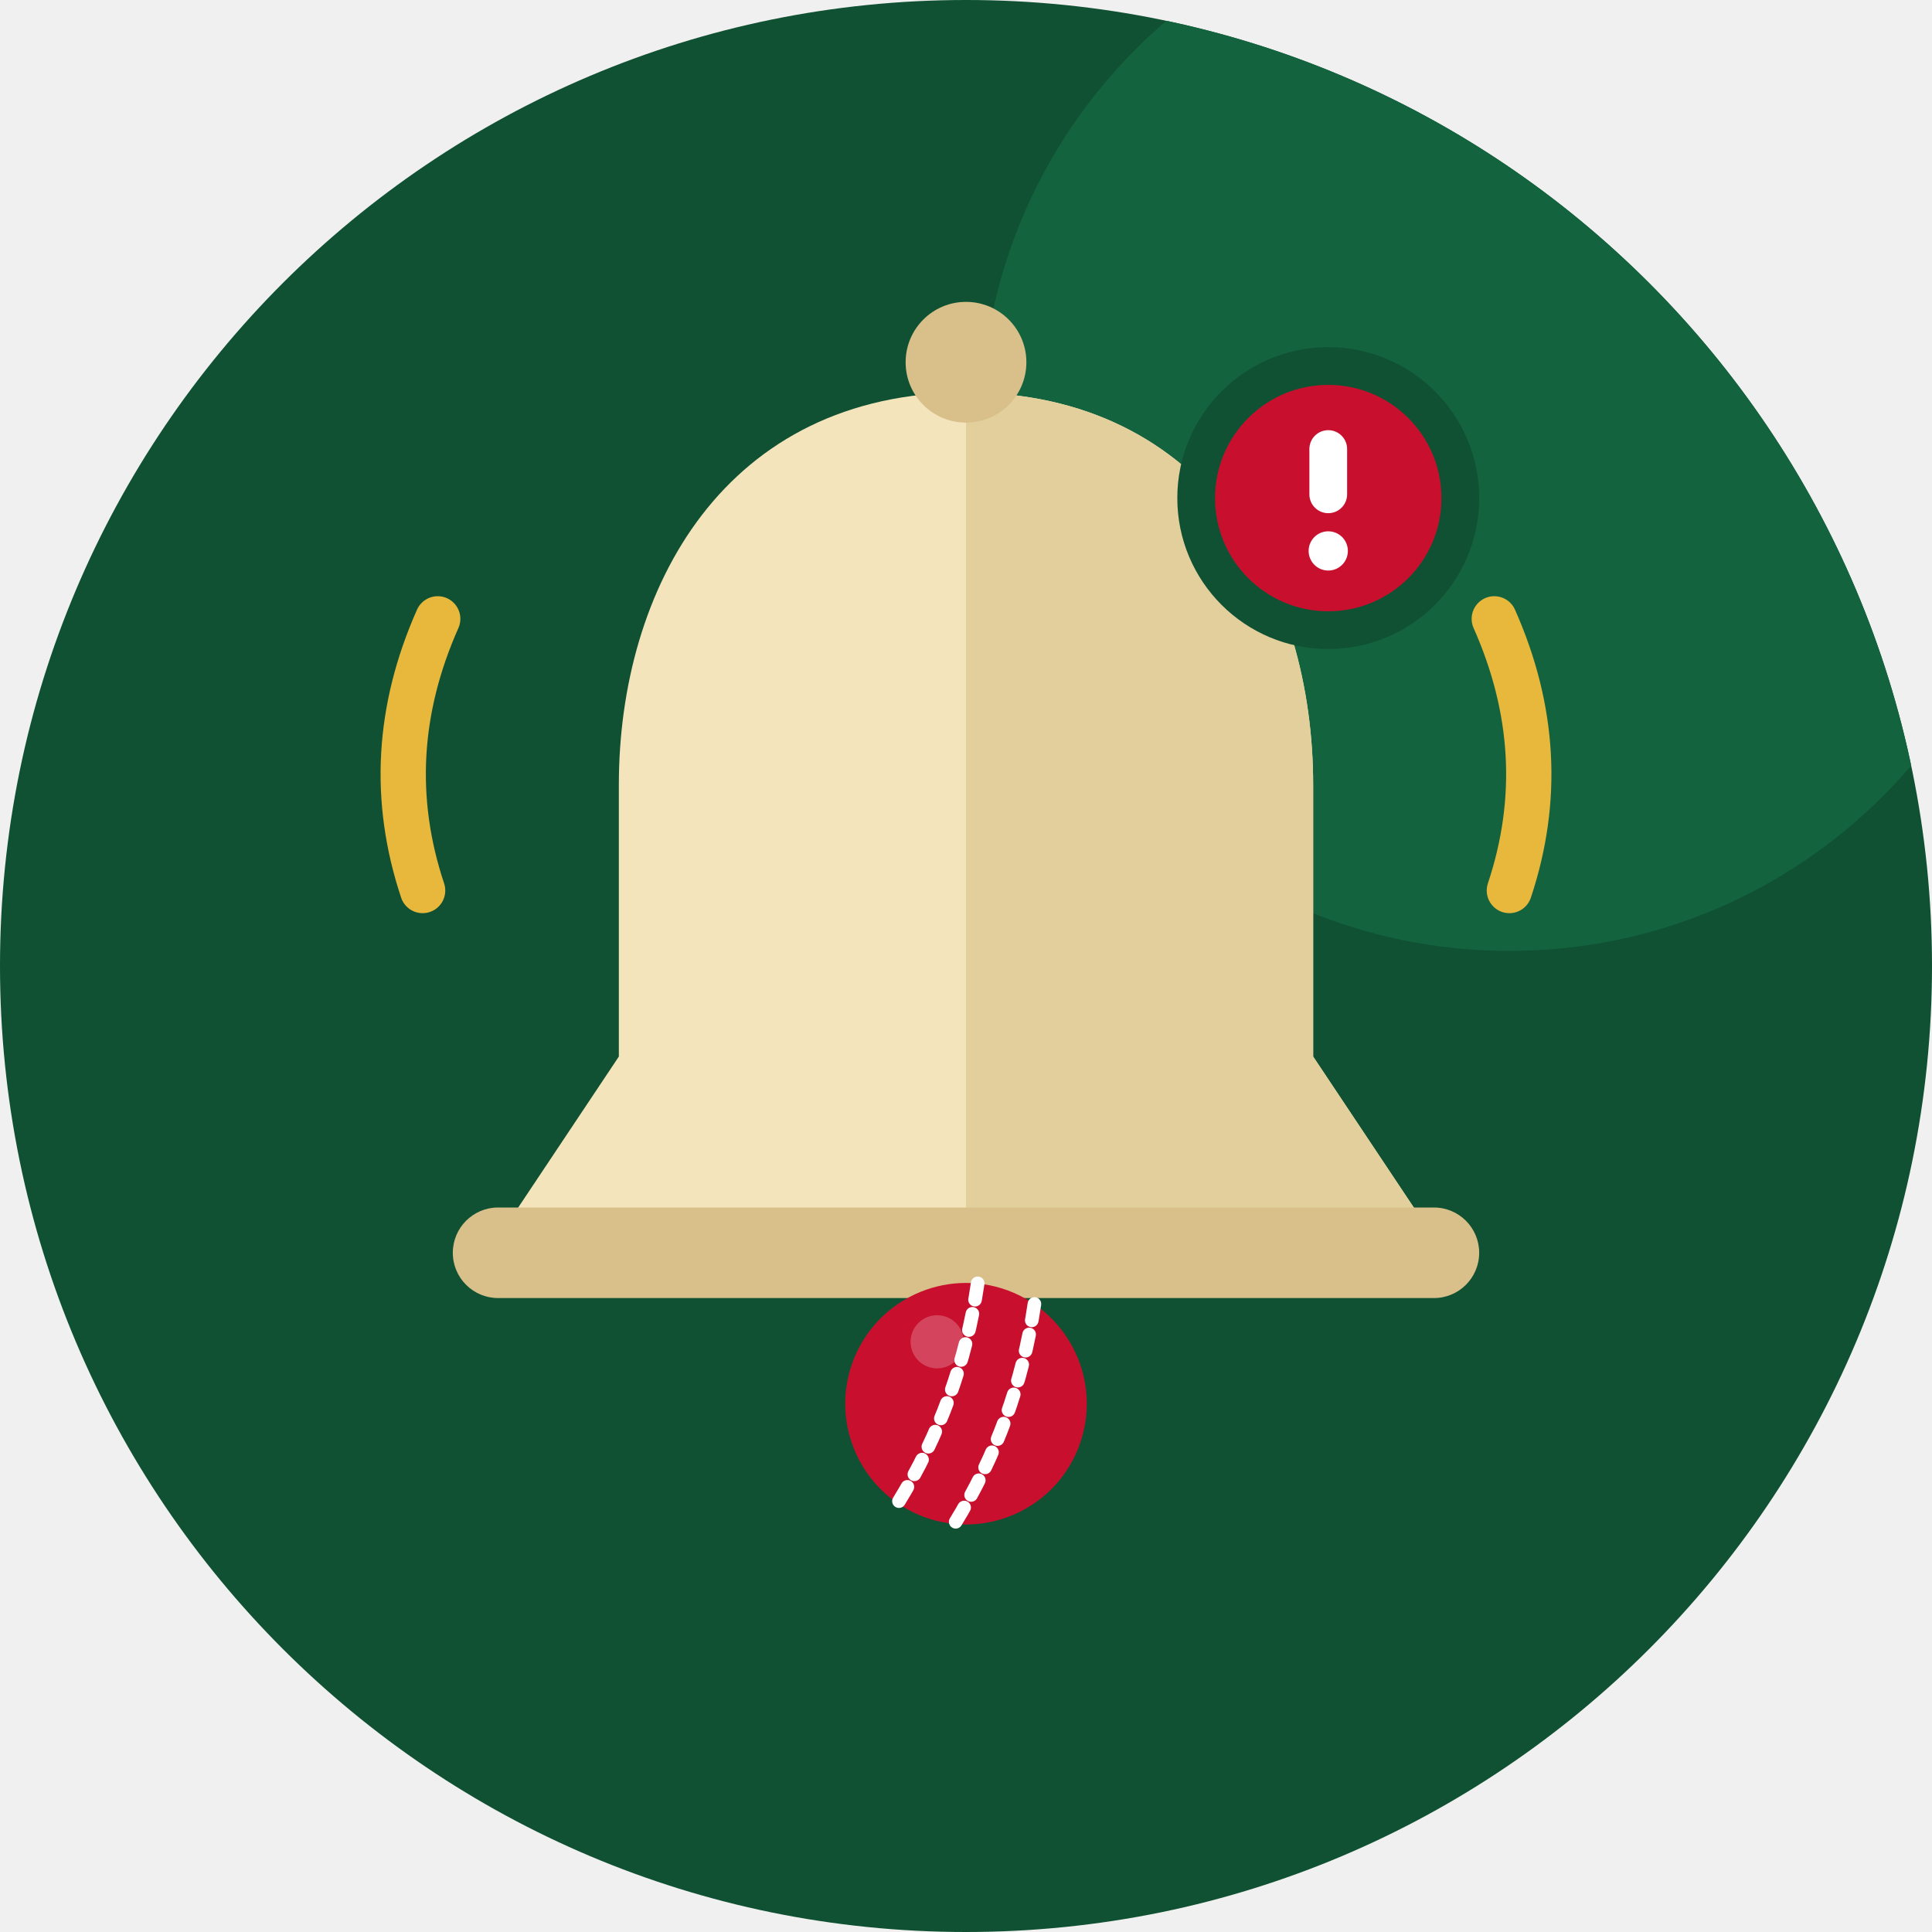
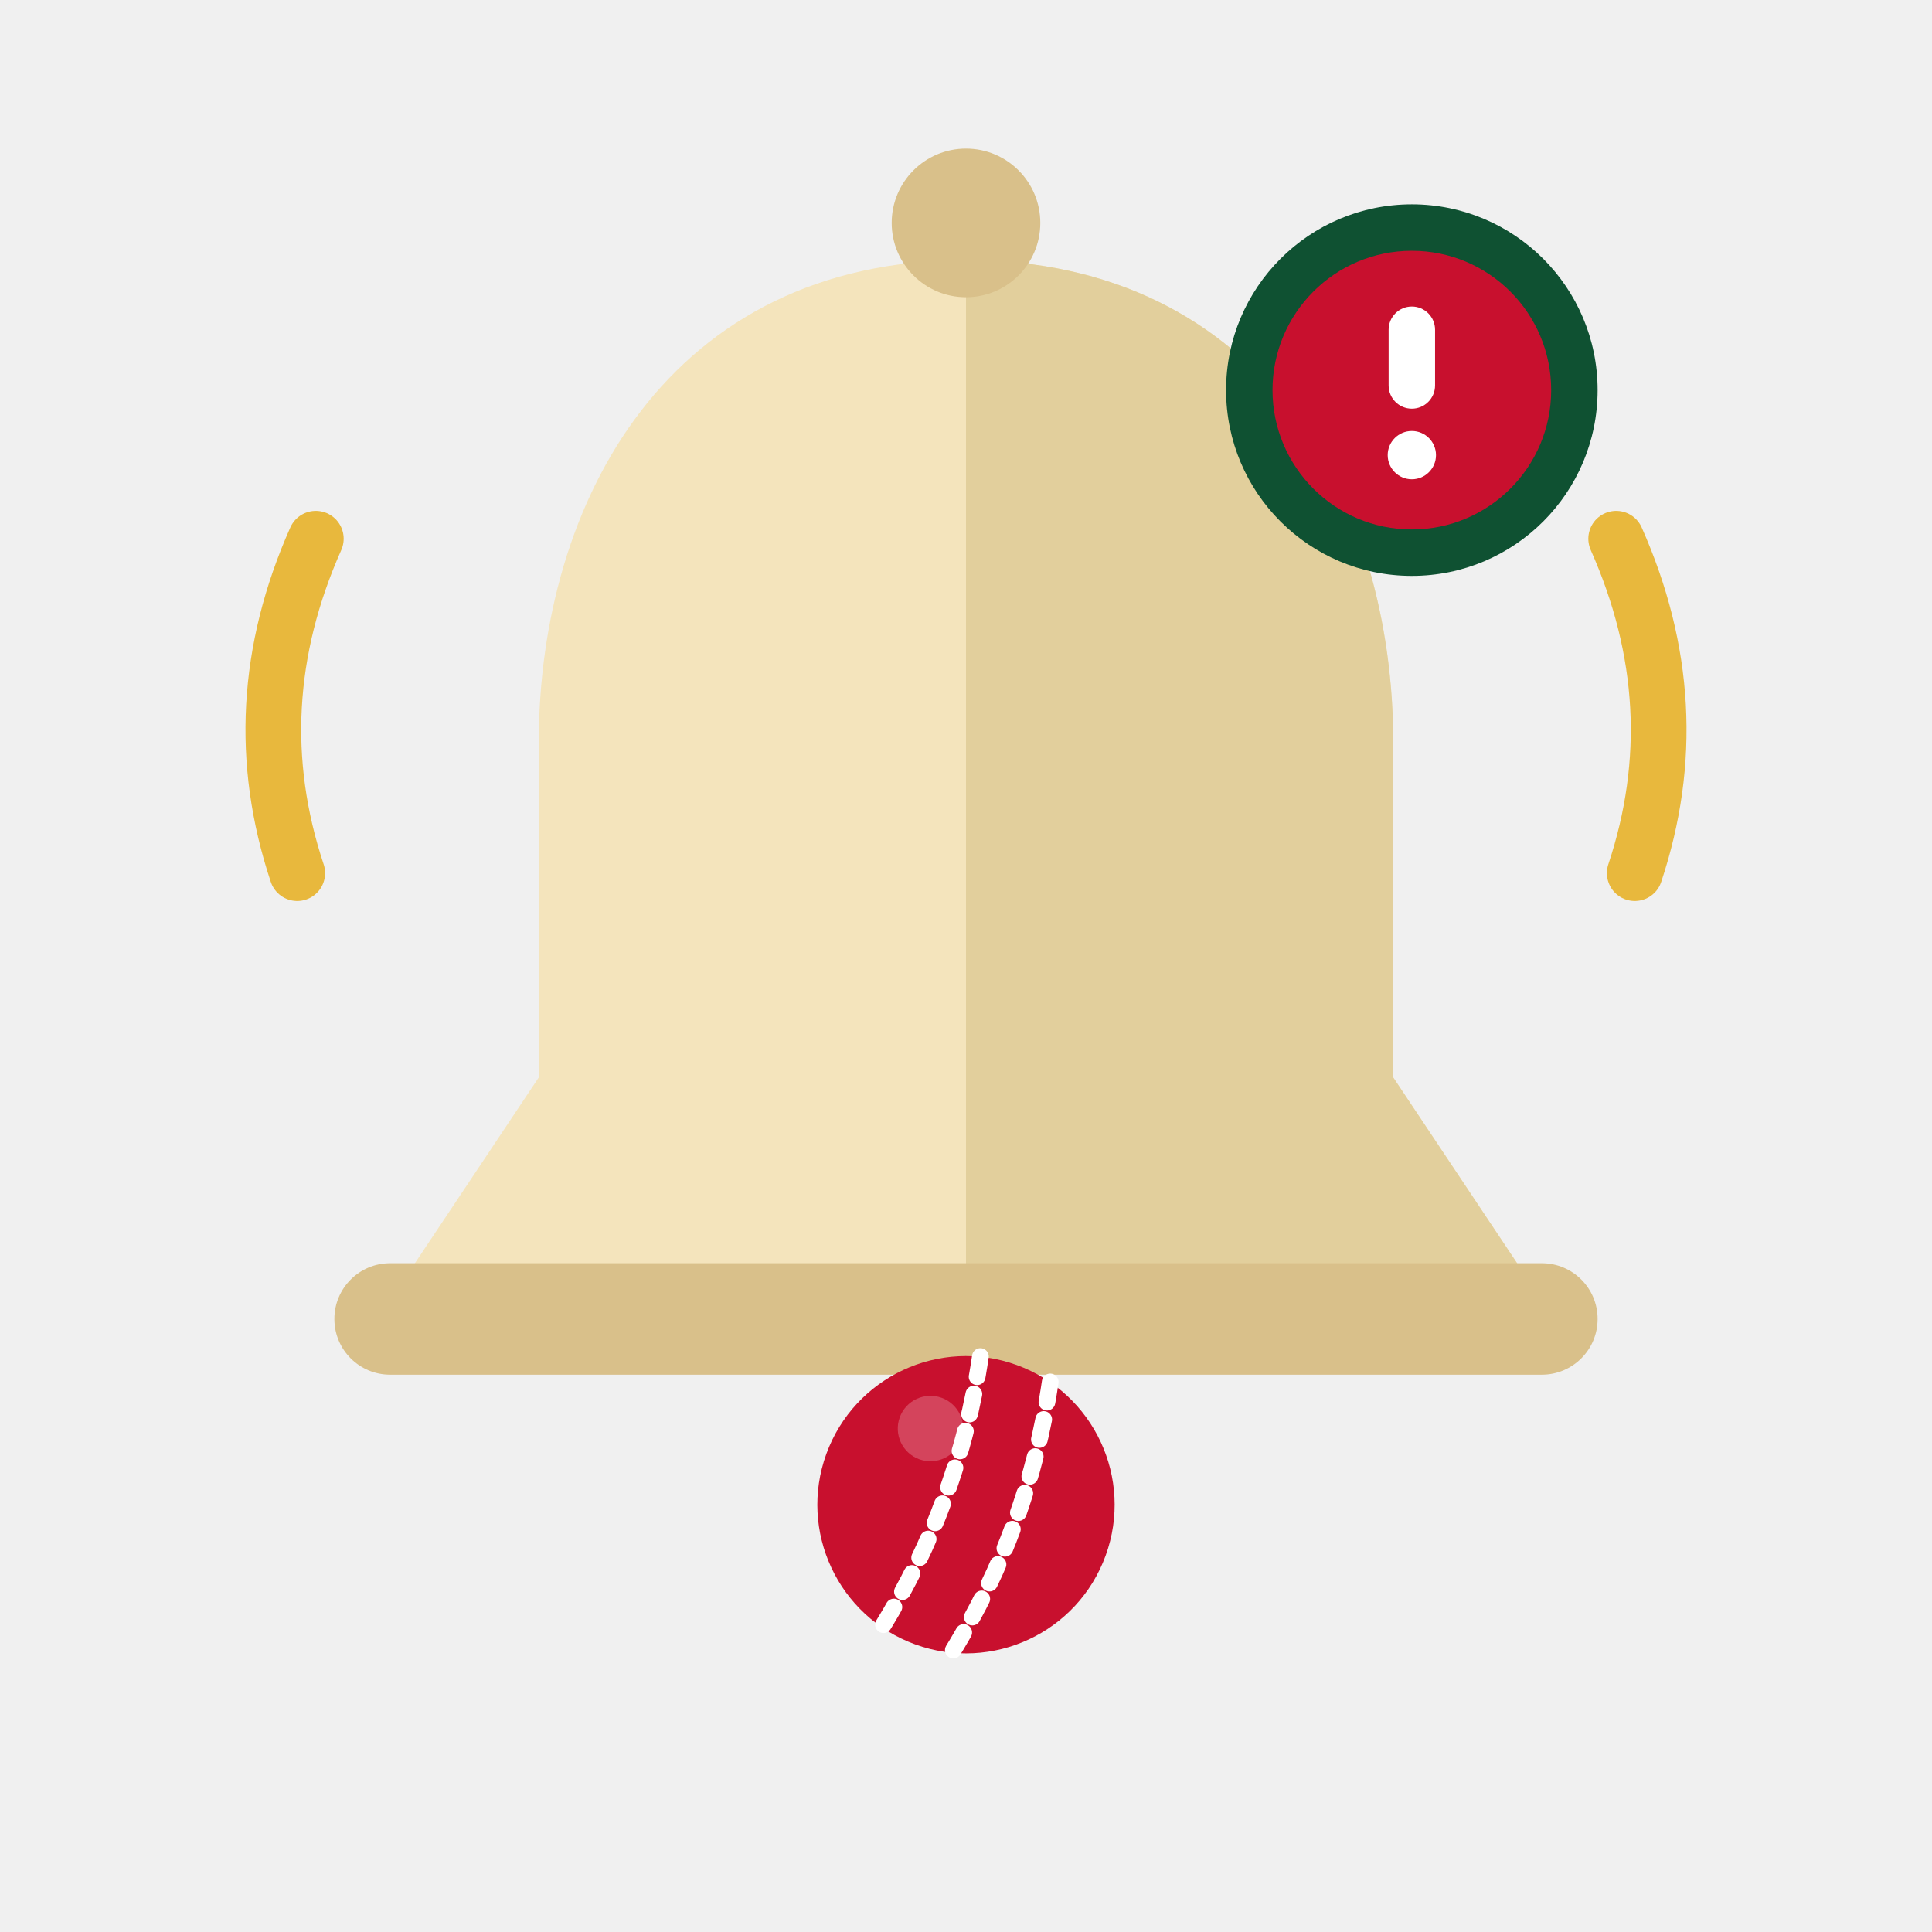
- <svg xmlns="http://www.w3.org/2000/svg" viewBox="0 0 256 256">
+ <svg xmlns="http://www.w3.org/2000/svg" viewBox="24 24 208 208">
  <defs>
    <clipPath id="c">
      <circle cx="128" cy="128" r="128" />
    </clipPath>
  </defs>
  <g clip-path="url(#c)">
-     <rect width="256" height="256" fill="#0F5132" />
-     <circle cx="200" cy="56" r="70" fill="#14633F" />
    <path d="M128 52 C96 52 82 78 82 104 V140 L66 164 H190 L174 140 V104 C174 78 160 52 128 52 Z" fill="#F4E4BC" />
    <path d="M128 52 C160 52 174 78 174 104 V140 L190 164 H128 Z" fill="#E2CF9C" />
    <rect x="120" y="40" width="16" height="16" rx="8" fill="#D9C08A" />
    <rect x="60" y="160" width="136" height="12" rx="6" fill="#D9C08A" />
    <g transform="rotate(20 128 186)">
      <circle cx="128" cy="186" r="16" fill="#C8102E" />
      <path d="M124.0 170.48 Q127.2 186 124.0 201.52" fill="none" stroke="#FFFFFF" stroke-width="1.8" stroke-dasharray="2.2 1.9" stroke-linecap="round" />
      <path d="M132.0 170.48 Q135.2 186 132.0 201.52" fill="none" stroke="#FFFFFF" stroke-width="1.8" stroke-dasharray="2.2 1.9" stroke-linecap="round" />
      <circle cx="121.6" cy="179.6" r="3.52" fill="#FFFFFF" opacity="0.22" />
    </g>
    <g stroke="#E8B83D" stroke-width="6" stroke-linecap="round" fill="none">
      <path d="M58 82 Q50 100 56 118" />
      <path d="M198 82 Q206 100 200 118" />
    </g>
    <circle cx="176" cy="66" r="20" fill="#0F5132" />
    <circle cx="176" cy="66" r="15" fill="#C8102E" />
    <rect x="173.5" y="57" width="5" height="11" rx="2.5" fill="#FFFFFF" />
    <circle cx="176" cy="73" r="2.6" fill="#FFFFFF" />
  </g>
</svg>
